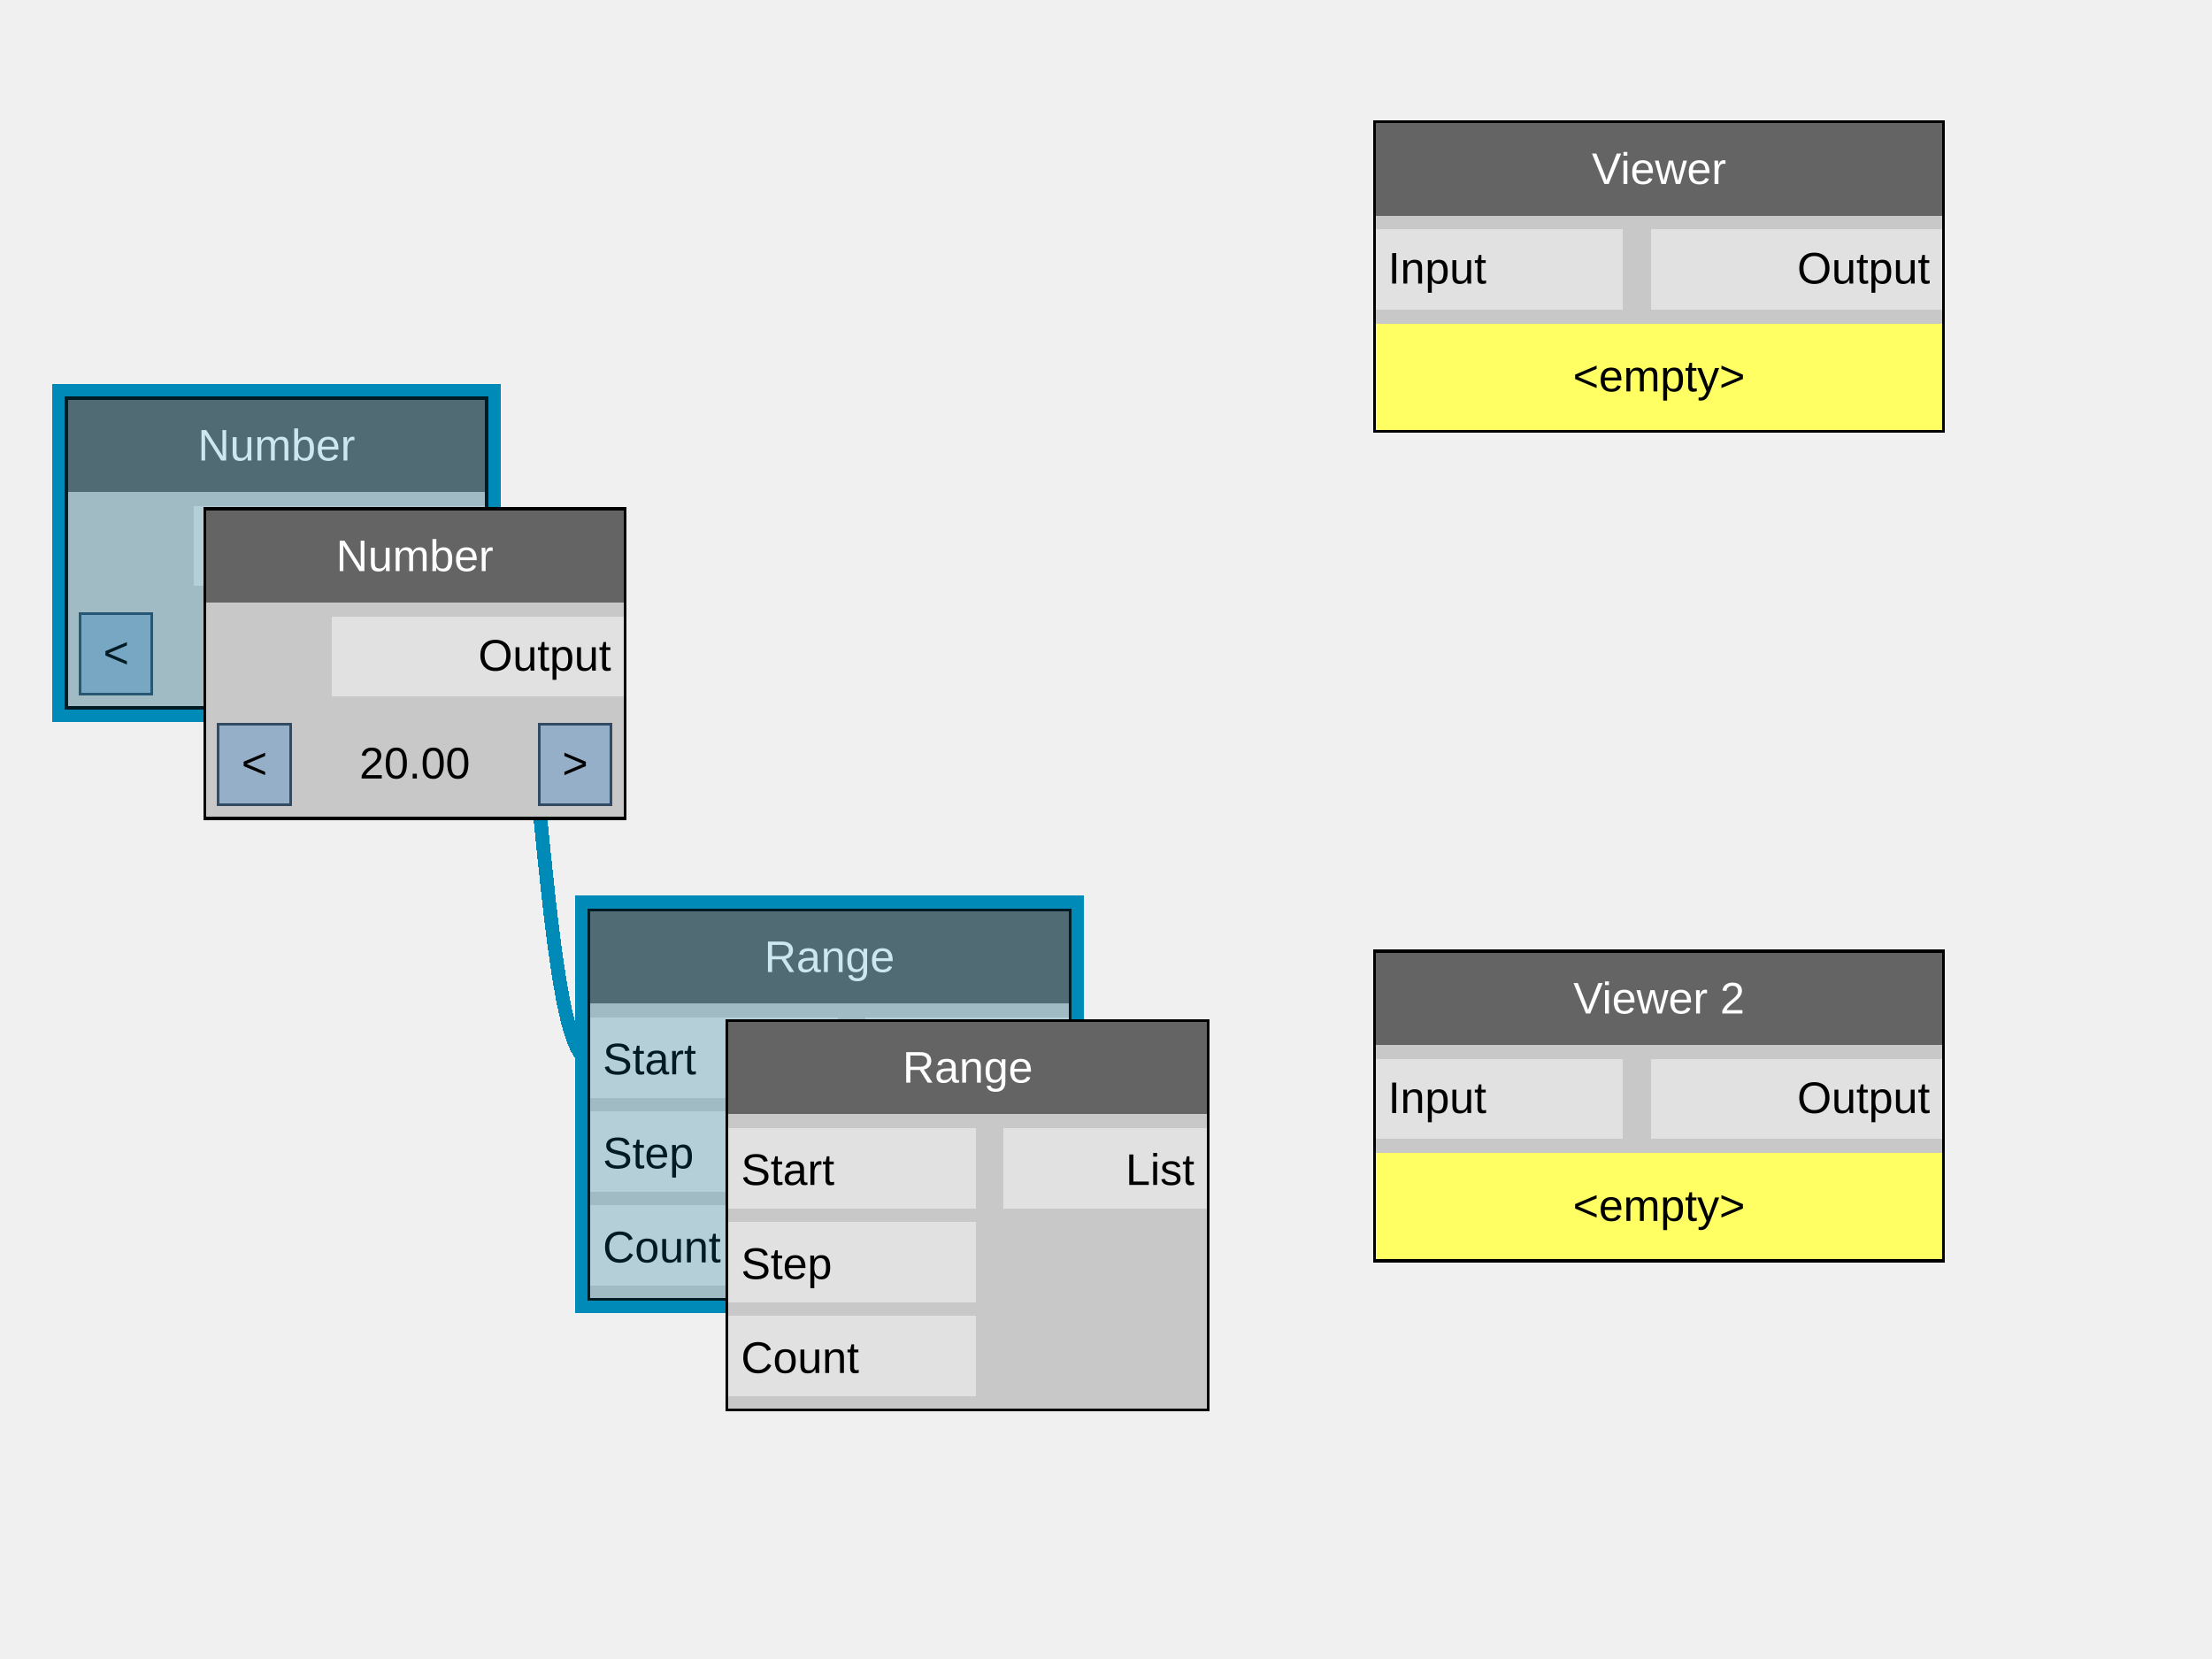
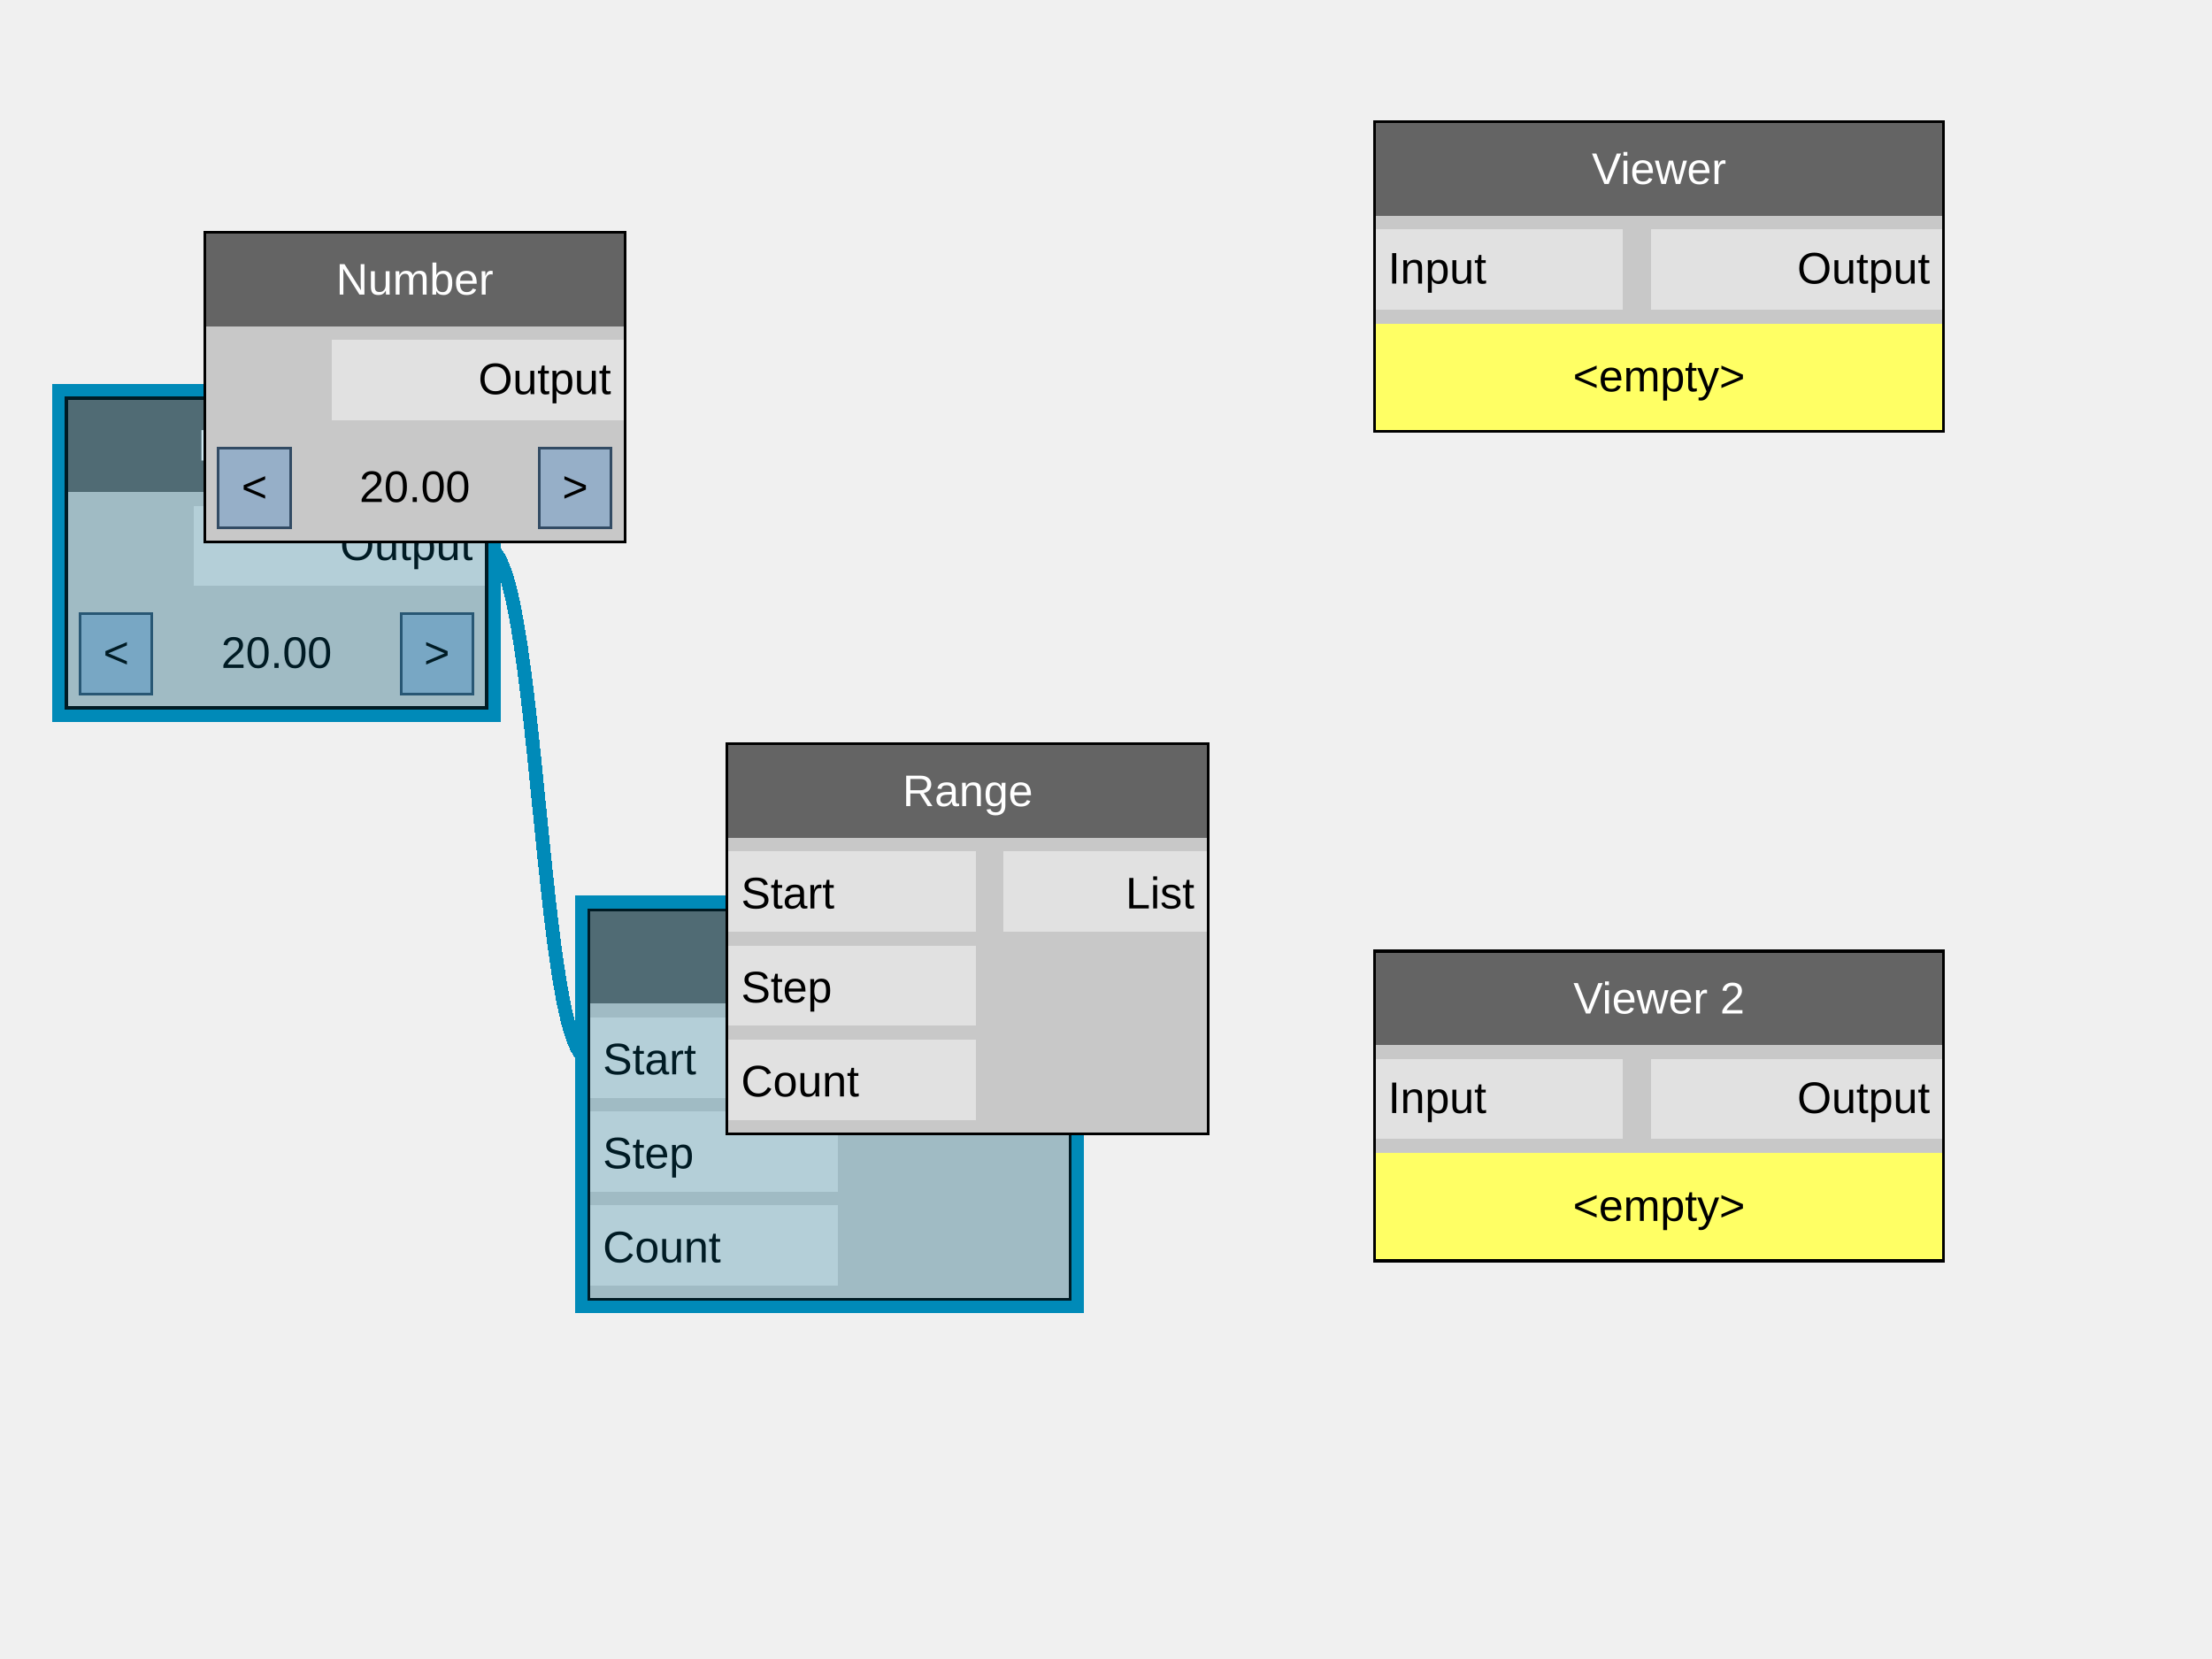
<svg xmlns="http://www.w3.org/2000/svg" version="1.1" width="800" height="600" shape-rendering="crispEdges">
  <rect x="0" y="0" width="800" height="600" style="fill:rgb(240,240,240);" />
  <path d="M176,198 C195,198 195,383 213,383" style="fill:none;stroke-width:5px;stroke:rgb(0,138,184);" />
  <rect x="19" y="139" width="162" height="122" style="fill:rgb(0,138,184);" />
  <rect x="24" y="144" width="152" height="34" style="fill:rgb(80,107,116);" />
  <text x="100" y="161" dominant-baseline="central" text-anchor="middle" style="fill:rgb(204,231,240);font-family:Arial;font-size:16px;">Number</text>
  <rect x="24" y="178" width="152" height="39" style="fill:rgb(160,187,196);" />
  <rect x="70" y="183" width="106" height="29" style="fill:rgb(180,207,216);" />
  <text x="171" y="197" dominant-baseline="central" text-anchor="end" style="fill:rgb(0,27,36);font-family:Arial;font-size:16px;">Output</text>
  <rect x="24" y="217" width="152" height="39" style="fill:rgb(160,187,196);" />
  <text x="100" y="236" dominant-baseline="central" text-anchor="middle" style="fill:rgb(0,27,36);font-family:Arial;font-size:16px;">20.00</text>
  <rect x="29" y="222" width="26" height="29" style="fill:rgb(120,167,196);" />
  <text x="42" y="236" dominant-baseline="central" text-anchor="middle" style="fill:rgb(0,27,36);font-family:Arial;font-size:16px;">&lt;</text>
  <rect x="29" y="222" width="26" height="29" style="fill:none;stroke-width:1px;stroke:rgb(40,87,116);" />
  <rect x="145" y="222" width="26" height="29" style="fill:rgb(120,167,196);" />
  <text x="158" y="236" dominant-baseline="central" text-anchor="middle" style="fill:rgb(0,27,36);font-family:Arial;font-size:16px;">&gt;</text>
  <rect x="145" y="222" width="26" height="29" style="fill:none;stroke-width:1px;stroke:rgb(40,87,116);" />
  <rect x="24" y="144" width="152" height="112" style="fill:none;stroke-width:1px;stroke:rgb(0,27,36);" />
  <rect x="208" y="324" width="184" height="151" style="fill:rgb(0,138,184);" />
  <rect x="213" y="329" width="174" height="34" style="fill:rgb(80,107,116);" />
  <text x="300" y="346" dominant-baseline="central" text-anchor="middle" style="fill:rgb(204,231,240);font-family:Arial;font-size:16px;">Range</text>
  <rect x="213" y="363" width="174" height="107" style="fill:rgb(160,187,196);" />
  <rect x="213" y="368" width="90" height="29" style="fill:rgb(180,207,216);" />
  <text x="218" y="383" dominant-baseline="central" text-anchor="start" style="fill:rgb(0,27,36);font-family:Arial;font-size:16px;">Start</text>
  <rect x="213" y="402" width="90" height="29" style="fill:rgb(180,207,216);" />
  <text x="218" y="417" dominant-baseline="central" text-anchor="start" style="fill:rgb(0,27,36);font-family:Arial;font-size:16px;">Step</text>
  <rect x="213" y="436" width="90" height="29" style="fill:rgb(180,207,216);" />
  <text x="218" y="451" dominant-baseline="central" text-anchor="start" style="fill:rgb(0,27,36);font-family:Arial;font-size:16px;">Count</text>
  <rect x="313" y="368" width="74" height="29" style="fill:rgb(180,207,216);" />
  <text x="382" y="383" dominant-baseline="central" text-anchor="end" style="fill:rgb(0,27,36);font-family:Arial;font-size:16px;">List</text>
  <rect x="213" y="329" width="174" height="141" style="fill:none;stroke-width:1px;stroke:rgb(0,27,36);" />
  <rect x="497" y="44" width="206" height="34" style="fill:rgb(100,100,100);" />
  <text x="600" y="61" dominant-baseline="central" text-anchor="middle" style="fill:rgb(255,255,255);font-family:Arial;font-size:16px;">Viewer</text>
  <rect x="497" y="78" width="206" height="39" style="fill:rgb(200,200,200);" />
  <rect x="497" y="83" width="90" height="29" style="fill:rgb(225,225,225);" />
  <text x="502" y="97" dominant-baseline="central" text-anchor="start" style="fill:rgb(0,0,0);font-family:Arial;font-size:16px;">Input</text>
  <rect x="597" y="83" width="106" height="29" style="fill:rgb(225,225,225);" />
  <text x="698" y="97" dominant-baseline="central" text-anchor="end" style="fill:rgb(0,0,0);font-family:Arial;font-size:16px;">Output</text>
  <rect x="497" y="117" width="206" height="39" style="fill:rgb(255,255,100);" />
  <text x="600" y="136" dominant-baseline="central" text-anchor="middle" style="fill:rgb(0,0,0);font-family:Arial;font-size:16px;">&lt;empty&gt;</text>
  <rect x="497" y="44" width="206" height="112" style="fill:none;stroke-width:1px;stroke:rgb(0,0,0);" />
  <rect x="497" y="344" width="206" height="34" style="fill:rgb(100,100,100);" />
  <text x="600" y="361" dominant-baseline="central" text-anchor="middle" style="fill:rgb(255,255,255);font-family:Arial;font-size:16px;">Viewer 2</text>
  <rect x="497" y="378" width="206" height="39" style="fill:rgb(200,200,200);" />
  <rect x="497" y="383" width="90" height="29" style="fill:rgb(225,225,225);" />
  <text x="502" y="397" dominant-baseline="central" text-anchor="start" style="fill:rgb(0,0,0);font-family:Arial;font-size:16px;">Input</text>
  <rect x="597" y="383" width="106" height="29" style="fill:rgb(225,225,225);" />
  <text x="698" y="397" dominant-baseline="central" text-anchor="end" style="fill:rgb(0,0,0);font-family:Arial;font-size:16px;">Output</text>
  <rect x="497" y="417" width="206" height="39" style="fill:rgb(255,255,100);" />
  <text x="600" y="436" dominant-baseline="central" text-anchor="middle" style="fill:rgb(0,0,0);font-family:Arial;font-size:16px;">&lt;empty&gt;</text>
  <rect x="497" y="344" width="206" height="112" style="fill:none;stroke-width:1px;stroke:rgb(0,0,0);" />
-   <rect x="74" y="184" width="152" height="34" style="fill:rgb(100,100,100);" />
-   <text x="150" y="201" dominant-baseline="central" text-anchor="middle" style="fill:rgb(255,255,255);font-family:Arial;font-size:16px;">Number</text>
-   <rect x="74" y="218" width="152" height="39" style="fill:rgb(200,200,200);" />
-   <rect x="120" y="223" width="106" height="29" style="fill:rgb(225,225,225);" />
-   <text x="221" y="237" dominant-baseline="central" text-anchor="end" style="fill:rgb(0,0,0);font-family:Arial;font-size:16px;">Output</text>
-   <rect x="74" y="257" width="152" height="39" style="fill:rgb(200,200,200);" />
-   <text x="150" y="276" dominant-baseline="central" text-anchor="middle" style="fill:rgb(0,0,0);font-family:Arial;font-size:16px;">20.00</text>
-   <rect x="79" y="262" width="26" height="29" style="fill:rgb(150,175,200);" />
-   <text x="92" y="276" dominant-baseline="central" text-anchor="middle" style="fill:rgb(0,0,0);font-family:Arial;font-size:16px;">&lt;</text>
-   <rect x="79" y="262" width="26" height="29" style="fill:none;stroke-width:1px;stroke:rgb(50,75,100);" />
-   <rect x="195" y="262" width="26" height="29" style="fill:rgb(150,175,200);" />
-   <text x="208" y="276" dominant-baseline="central" text-anchor="middle" style="fill:rgb(0,0,0);font-family:Arial;font-size:16px;">&gt;</text>
-   <rect x="195" y="262" width="26" height="29" style="fill:none;stroke-width:1px;stroke:rgb(50,75,100);" />
-   <rect x="74" y="184" width="152" height="112" style="fill:none;stroke-width:1px;stroke:rgb(0,0,0);" />
-   <rect x="263" y="369" width="174" height="34" style="fill:rgb(100,100,100);" />
-   <text x="350" y="386" dominant-baseline="central" text-anchor="middle" style="fill:rgb(255,255,255);font-family:Arial;font-size:16px;">Range</text>
-   <rect x="263" y="403" width="174" height="107" style="fill:rgb(200,200,200);" />
-   <rect x="263" y="408" width="90" height="29" style="fill:rgb(225,225,225);" />
-   <text x="268" y="423" dominant-baseline="central" text-anchor="start" style="fill:rgb(0,0,0);font-family:Arial;font-size:16px;">Start</text>
-   <rect x="263" y="442" width="90" height="29" style="fill:rgb(225,225,225);" />
-   <text x="268" y="457" dominant-baseline="central" text-anchor="start" style="fill:rgb(0,0,0);font-family:Arial;font-size:16px;">Step</text>
-   <rect x="263" y="476" width="90" height="29" style="fill:rgb(225,225,225);" />
-   <text x="268" y="491" dominant-baseline="central" text-anchor="start" style="fill:rgb(0,0,0);font-family:Arial;font-size:16px;">Count</text>
-   <rect x="363" y="408" width="74" height="29" style="fill:rgb(225,225,225);" />
-   <text x="432" y="423" dominant-baseline="central" text-anchor="end" style="fill:rgb(0,0,0);font-family:Arial;font-size:16px;">List</text>
-   <rect x="263" y="369" width="174" height="141" style="fill:none;stroke-width:1px;stroke:rgb(0,0,0);" />
+   <rect x="74" y="84" width="152" height="34" style="fill:rgb(100,100,100);" />
+   <text x="150" y="101" dominant-baseline="central" text-anchor="middle" style="fill:rgb(255,255,255);font-family:Arial;font-size:16px;">Number</text>
+   <rect x="74" y="118" width="152" height="39" style="fill:rgb(200,200,200);" />
+   <rect x="120" y="123" width="106" height="29" style="fill:rgb(225,225,225);" />
+   <text x="221" y="137" dominant-baseline="central" text-anchor="end" style="fill:rgb(0,0,0);font-family:Arial;font-size:16px;">Output</text>
+   <rect x="74" y="157" width="152" height="39" style="fill:rgb(200,200,200);" />
+   <text x="150" y="176" dominant-baseline="central" text-anchor="middle" style="fill:rgb(0,0,0);font-family:Arial;font-size:16px;">20.00</text>
+   <rect x="79" y="162" width="26" height="29" style="fill:rgb(150,175,200);" />
+   <text x="92" y="176" dominant-baseline="central" text-anchor="middle" style="fill:rgb(0,0,0);font-family:Arial;font-size:16px;">&lt;</text>
+   <rect x="79" y="162" width="26" height="29" style="fill:none;stroke-width:1px;stroke:rgb(50,75,100);" />
+   <rect x="195" y="162" width="26" height="29" style="fill:rgb(150,175,200);" />
+   <text x="208" y="176" dominant-baseline="central" text-anchor="middle" style="fill:rgb(0,0,0);font-family:Arial;font-size:16px;">&gt;</text>
+   <rect x="195" y="162" width="26" height="29" style="fill:none;stroke-width:1px;stroke:rgb(50,75,100);" />
+   <rect x="74" y="84" width="152" height="112" style="fill:none;stroke-width:1px;stroke:rgb(0,0,0);" />
+   <rect x="263" y="269" width="174" height="34" style="fill:rgb(100,100,100);" />
+   <text x="350" y="286" dominant-baseline="central" text-anchor="middle" style="fill:rgb(255,255,255);font-family:Arial;font-size:16px;">Range</text>
+   <rect x="263" y="303" width="174" height="107" style="fill:rgb(200,200,200);" />
+   <rect x="263" y="308" width="90" height="29" style="fill:rgb(225,225,225);" />
+   <text x="268" y="323" dominant-baseline="central" text-anchor="start" style="fill:rgb(0,0,0);font-family:Arial;font-size:16px;">Start</text>
+   <rect x="263" y="342" width="90" height="29" style="fill:rgb(225,225,225);" />
+   <text x="268" y="357" dominant-baseline="central" text-anchor="start" style="fill:rgb(0,0,0);font-family:Arial;font-size:16px;">Step</text>
+   <rect x="263" y="376" width="90" height="29" style="fill:rgb(225,225,225);" />
+   <text x="268" y="391" dominant-baseline="central" text-anchor="start" style="fill:rgb(0,0,0);font-family:Arial;font-size:16px;">Count</text>
+   <rect x="363" y="308" width="74" height="29" style="fill:rgb(225,225,225);" />
+   <text x="432" y="323" dominant-baseline="central" text-anchor="end" style="fill:rgb(0,0,0);font-family:Arial;font-size:16px;">List</text>
+   <rect x="263" y="269" width="174" height="141" style="fill:none;stroke-width:1px;stroke:rgb(0,0,0);" />
</svg>
